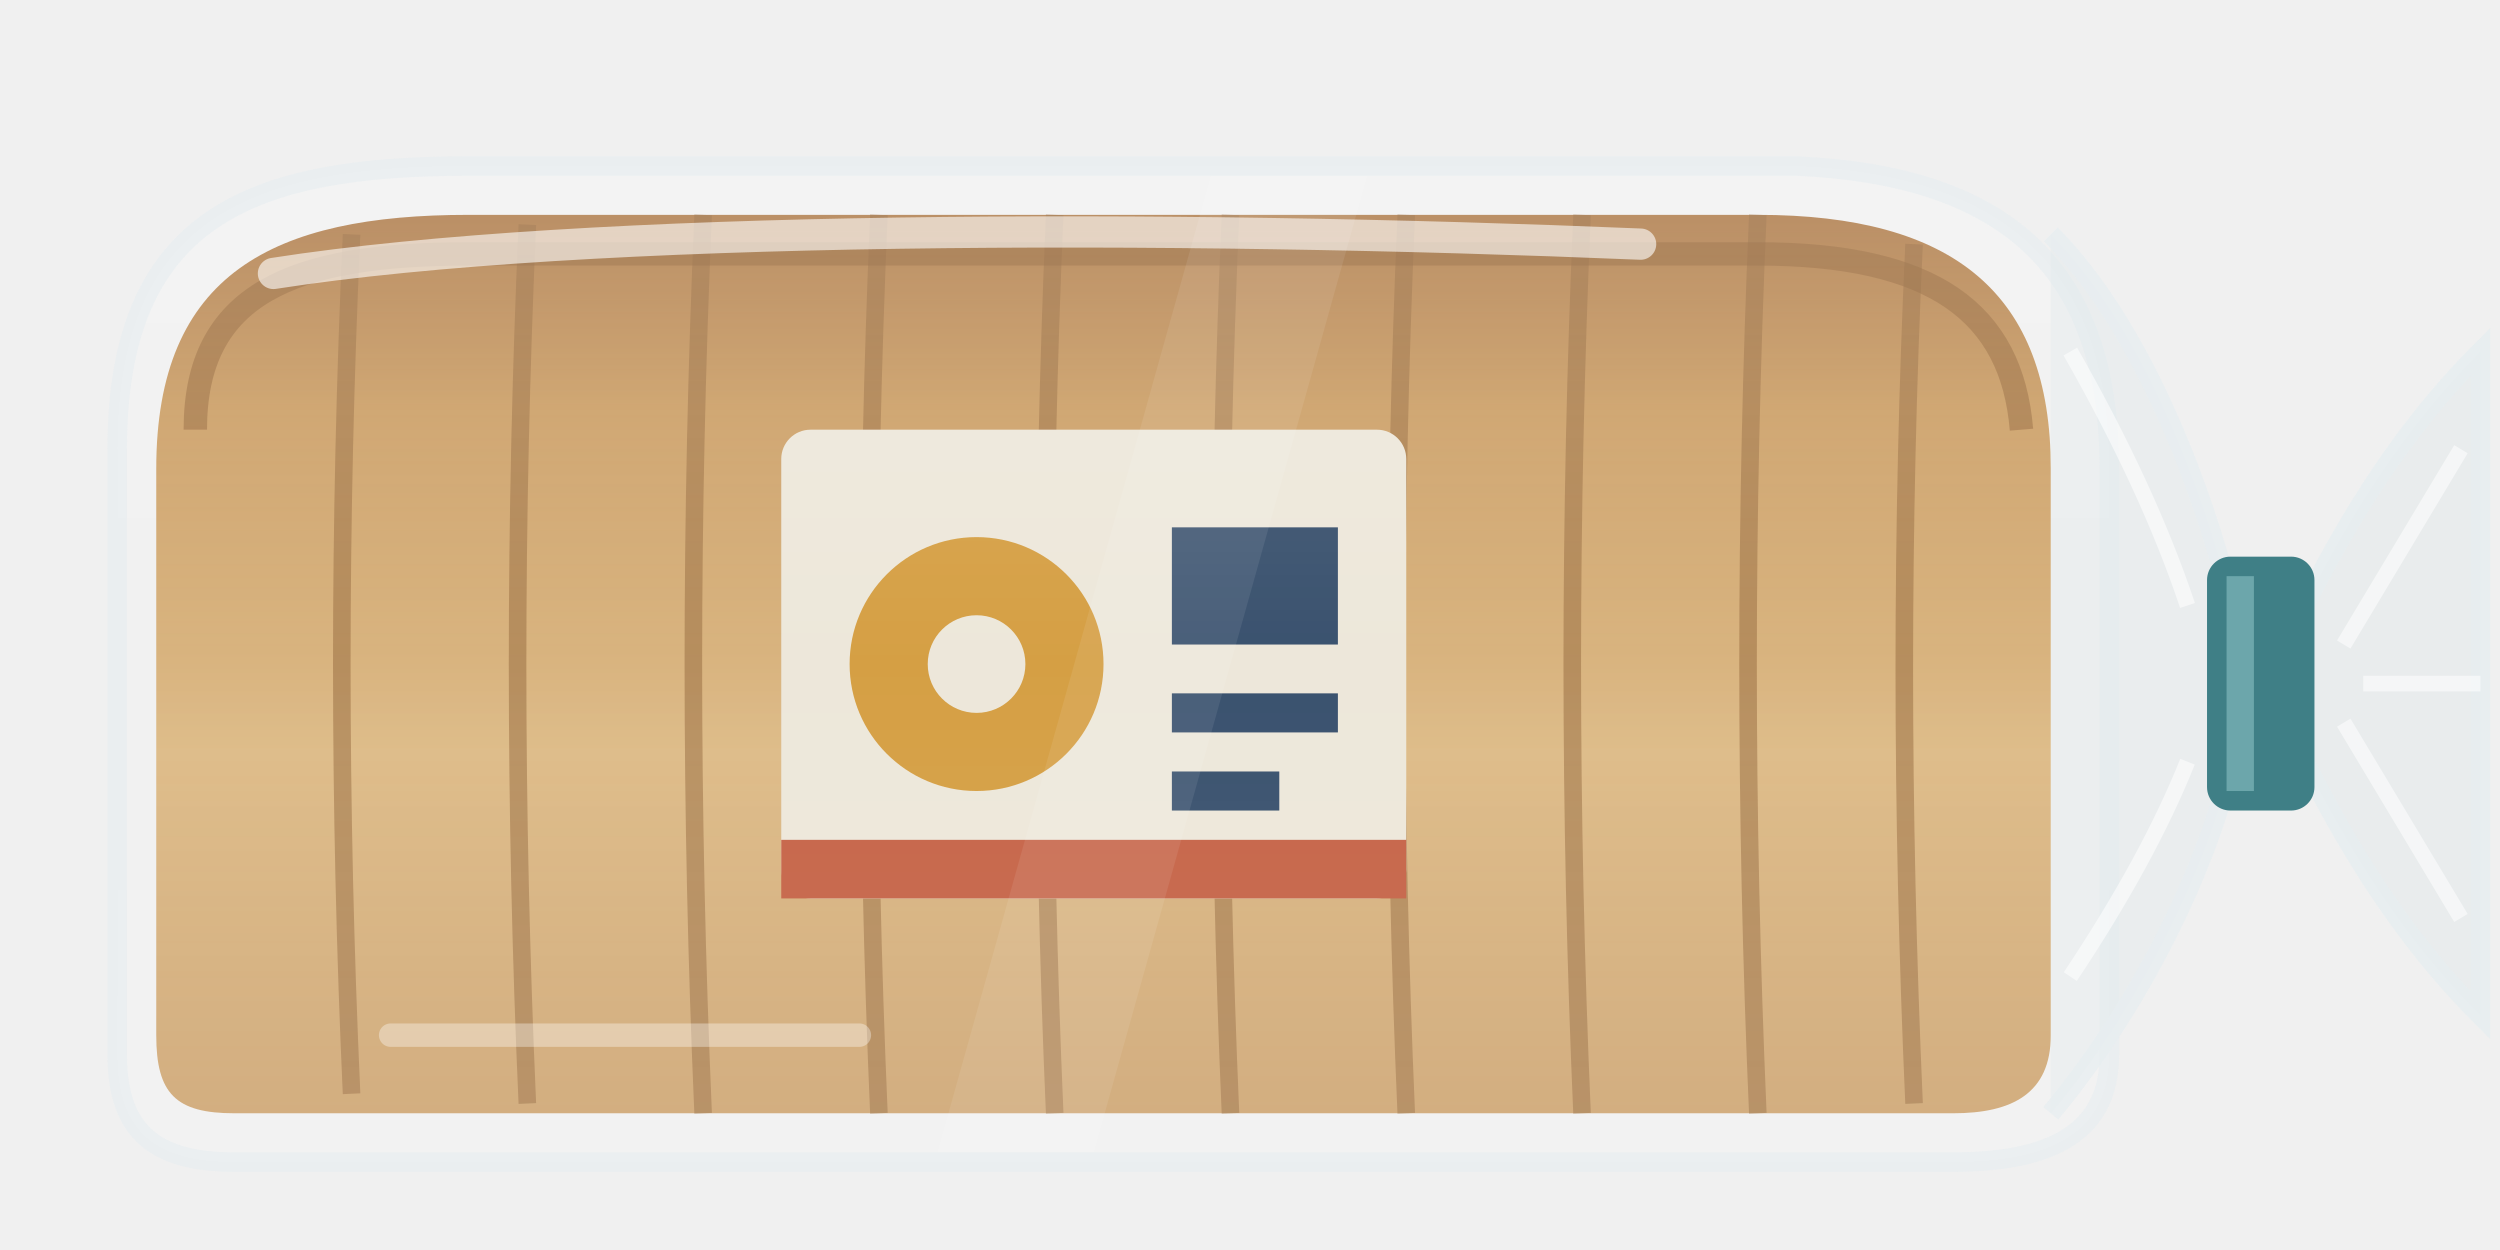
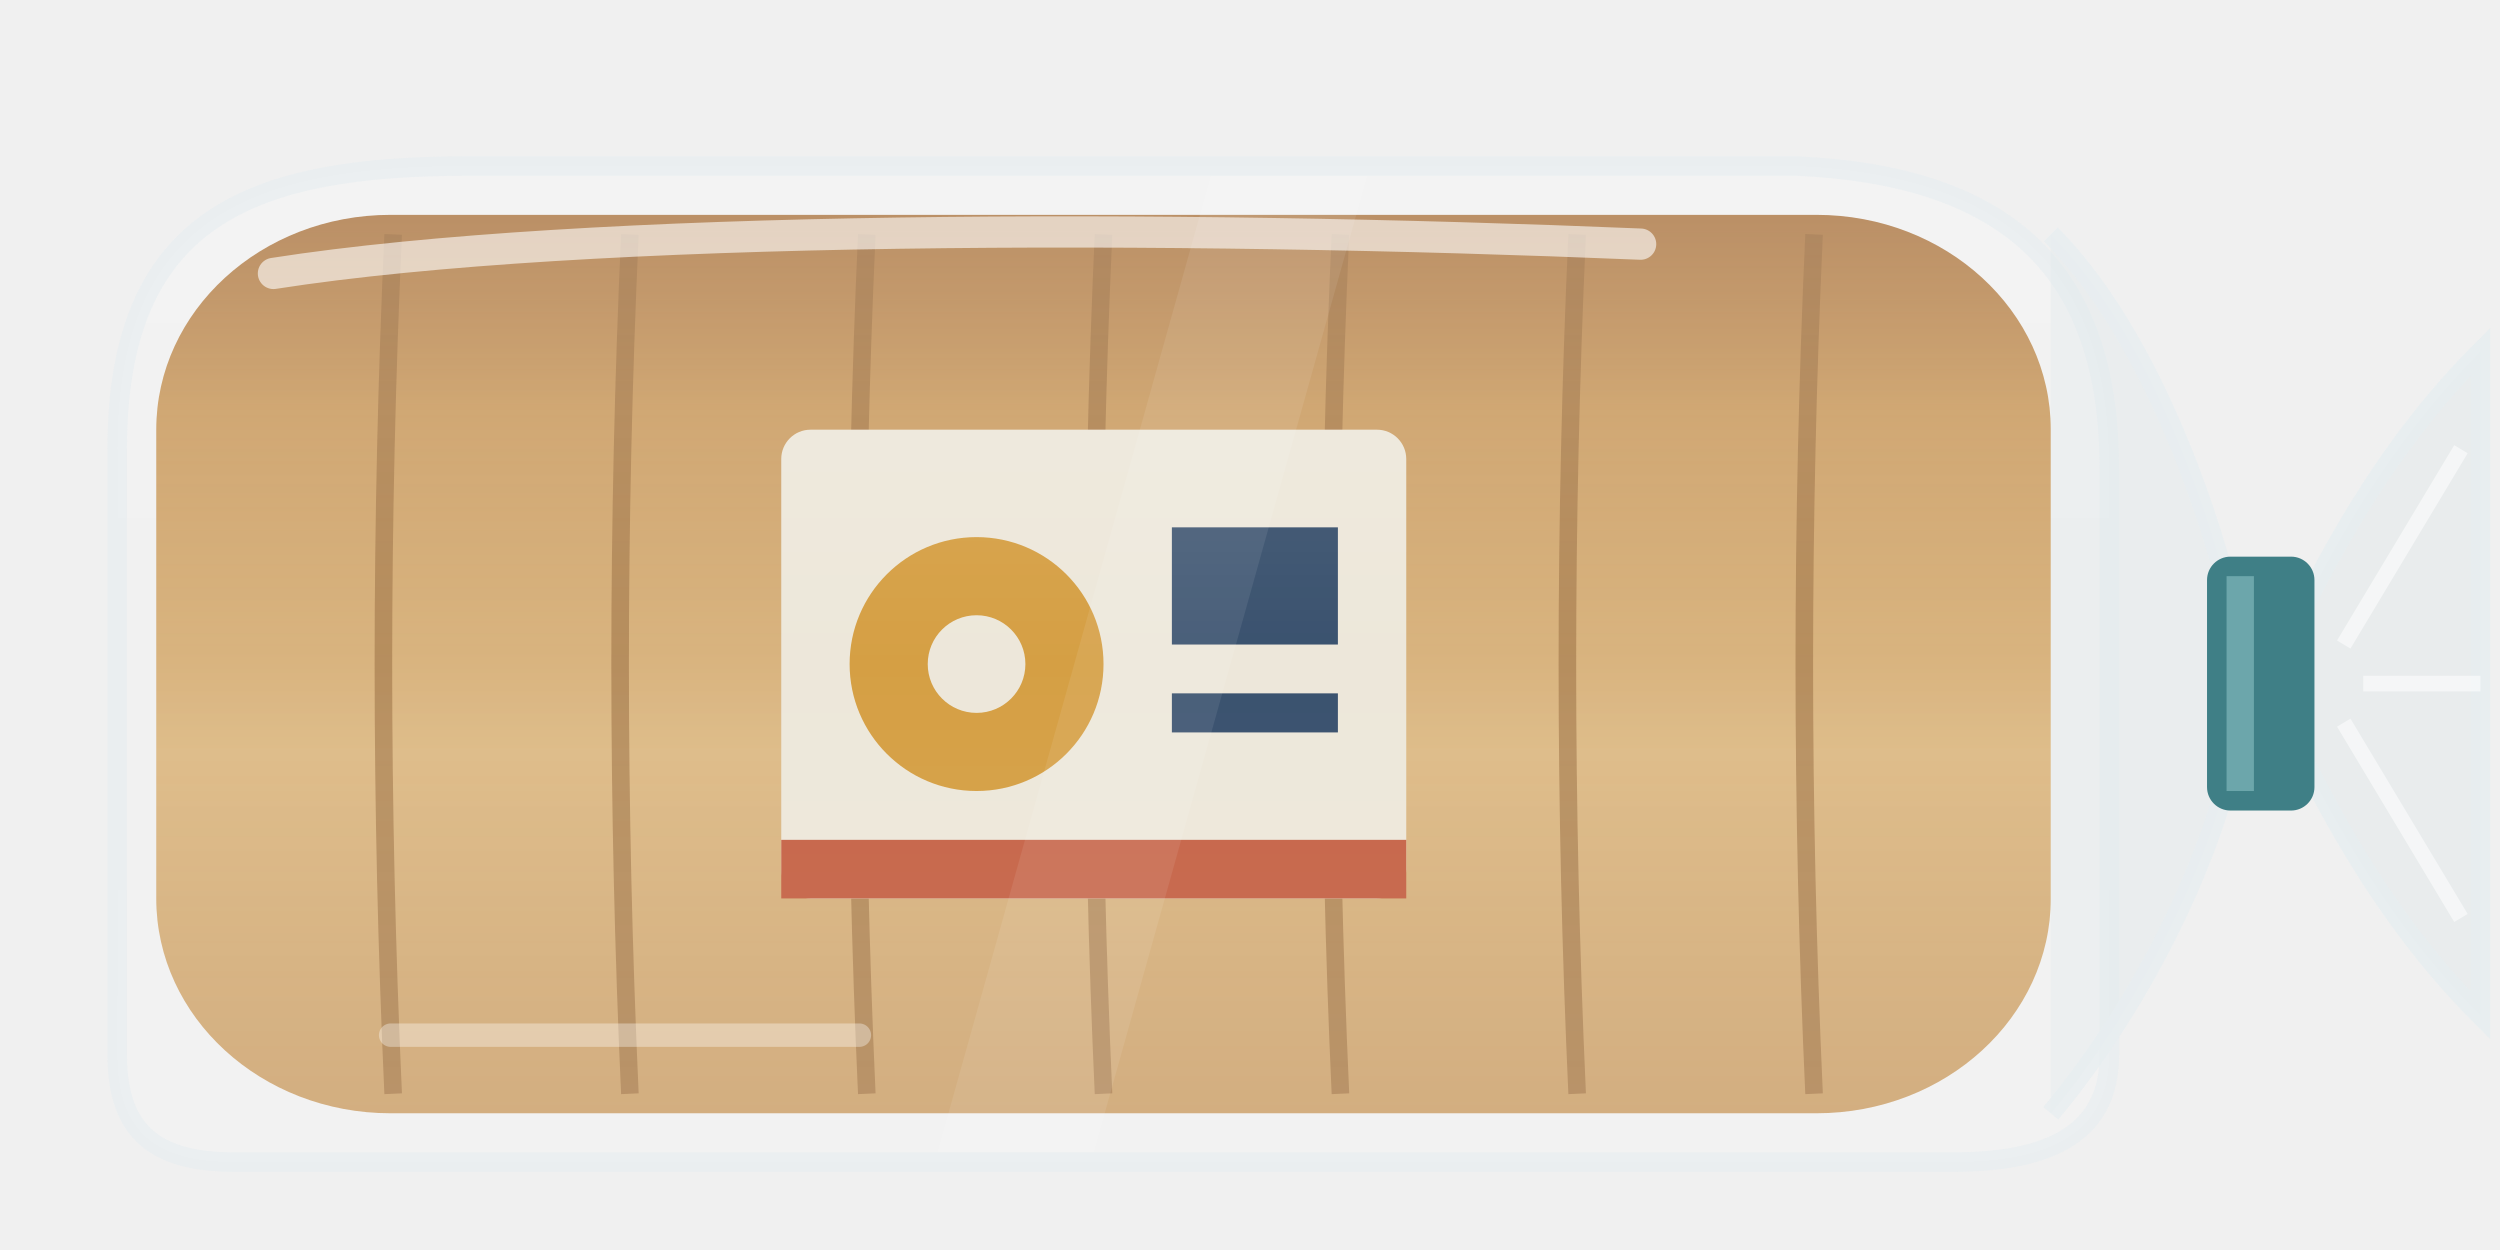
<svg xmlns="http://www.w3.org/2000/svg" viewBox="0 0 128 64">
  <defs>
    <linearGradient id="crust" x1="0" y1="0" x2="0" y2="1">
      <stop offset="0" stop-color="#a9733f" />
      <stop offset="0.22" stop-color="#c99a5e" />
      <stop offset="0.6" stop-color="#dcb882" />
      <stop offset="1" stop-color="#cba06a" />
    </linearGradient>
    <linearGradient id="film" x1="0" y1="0" x2="0" y2="1">
      <stop offset="0" stop-color="#ffffff" stop-opacity="0.22" />
      <stop offset="0.5" stop-color="#ffffff" stop-opacity="0.05" />
      <stop offset="1" stop-color="#ffffff" stop-opacity="0.16" />
    </linearGradient>
  </defs>
-   <path d="M8 24C8 14 14 11 24 11L90 11C100 11 105 15 105 24L105 53C105 56 103 57 100 57L12 57C9 57 8 56 8 53Z" fill="url(#crust)" />
-   <g fill="none" stroke="#8e5f31" stroke-width="0.9" opacity="0.5">
-     <path d="M18 12Q17 34 18 56" />
-     <path d="M27 11.5Q26 34 27 56.5" />
-     <path d="M36 11Q35 34 36 57" />
-     <path d="M45 11Q44 34 45 57" />
-     <path d="M54 11Q53 34 54 57" />
-     <path d="M63 11Q62 34 63 57" />
-     <path d="M72 11Q71 34 72 57" />
-     <path d="M81 11Q80 34 81 57" />
-     <path d="M90 11Q89 34 90 57" />
-     <path d="M98 12.5Q97 34 98 56.5" />
-   </g>
-   <path d="M10 22C10 15 15 13 24 13L90 13C99 13 103 16 103.5 22" fill="none" stroke="#8a5a2c" stroke-width="1.2" opacity="0.5" />
+   <rect x="8" y="11" width="97" height="46" rx="12" ry="11" fill="url(#crust)" />
+   <path d="M20.13 12Q19.13 34 20.13 56" fill="none" stroke="#8e5f31" stroke-width="0.9" opacity="0.5" />
+   <path d="M32.25 12Q31.25 34 32.25 56" fill="none" stroke="#8e5f31" stroke-width="0.9" opacity="0.5" />
+   <path d="M44.38 12Q43.38 34 44.38 56" fill="none" stroke="#8e5f31" stroke-width="0.9" opacity="0.5" />
+   <path d="M56.5 12Q55.5 34 56.5 56" fill="none" stroke="#8e5f31" stroke-width="0.9" opacity="0.5" />
+   <path d="M68.63 12Q67.63 34 68.63 56" fill="none" stroke="#8e5f31" stroke-width="0.9" opacity="0.5" />
+   <path d="M80.75 12Q79.75 34 80.75 56" fill="none" stroke="#8e5f31" stroke-width="0.9" opacity="0.5" />
+   <path d="M92.88 12Q91.88 34 92.88 56" fill="none" stroke="#8e5f31" stroke-width="0.9" opacity="0.5" />
  <rect x="40" y="22" width="32" height="24" rx="1.5" fill="#ece6d8" />
  <circle cx="50" cy="34" r="6.5" fill="#d39a3a" />
  <circle cx="50" cy="34" r="2.5" fill="#ece6d8" />
  <rect x="60" y="27" width="8.5" height="6" fill="#2f4866" />
  <rect x="60" y="35.5" width="8.5" height="2" fill="#2f4866" />
-   <rect x="60" y="39.5" width="5.5" height="2" fill="#2f4866" />
  <rect x="40" y="43" width="32" height="3" fill="#c25a3c" />
  <path d="M6 23C6 11 13 8.5 24 8.5L92 8.5C103 9 108 14 108 24L108 54C108 58 105 59.5 100 59.5L12 59.5C8 59.5 6 58 6 54Z" fill="url(#film)" stroke="#e6edf0" stroke-width="1" stroke-opacity="0.6" />
  <path d="M105 12C110 17 113 26 114 30L114 40C113 44 110 51 105 57" fill="#dfe7ea" fill-opacity="0.35" stroke="#e6edf0" stroke-opacity="0.75" stroke-width="1" />
+   <path d="M14 14C30 11.5 60 11.5 84 12.5" fill="none" stroke="#ffffff" stroke-opacity="0.6" stroke-width="1.6" stroke-linecap="round" />
+   <path d="M20 53L44 53" stroke="#ffffff" stroke-opacity="0.35" stroke-width="1.2" stroke-linecap="round" />
+   <path d="M62 9L70 9L56 59L48 59Z" fill="#ffffff" fill-opacity="0.08" />
  <path d="M118 31C121 25 124 21 127 18L127 52C124 49 121 45 118 39Z" fill="#dfe7ea" fill-opacity="0.4" stroke="#e6edf0" stroke-opacity="0.8" stroke-width="1" />
  <g fill="none" stroke="#ffffff" stroke-opacity="0.55" stroke-width="0.8">
-     <path d="M106 18Q110 25 112 31" />
-     <path d="M106 50Q110 44 112 39" />
    <path d="M120 33L126 23" />
    <path d="M120 37L126 47" />
    <path d="M121 35L127 35" />
  </g>
  <rect x="113" y="28.5" width="5.5" height="13" rx="1.2" fill="#3f7f86" />
  <rect x="114" y="29.5" width="1.4" height="11" fill="#7fb7bb" opacity="0.7" />
-   <path d="M14 14C30 11.5 60 11.5 84 12.5" fill="none" stroke="#ffffff" stroke-opacity="0.6" stroke-width="1.6" stroke-linecap="round" />
-   <path d="M20 53L44 53" stroke="#ffffff" stroke-opacity="0.35" stroke-width="1.2" stroke-linecap="round" />
-   <path d="M62 9L70 9L56 59L48 59Z" fill="#ffffff" fill-opacity="0.08" />
</svg>
